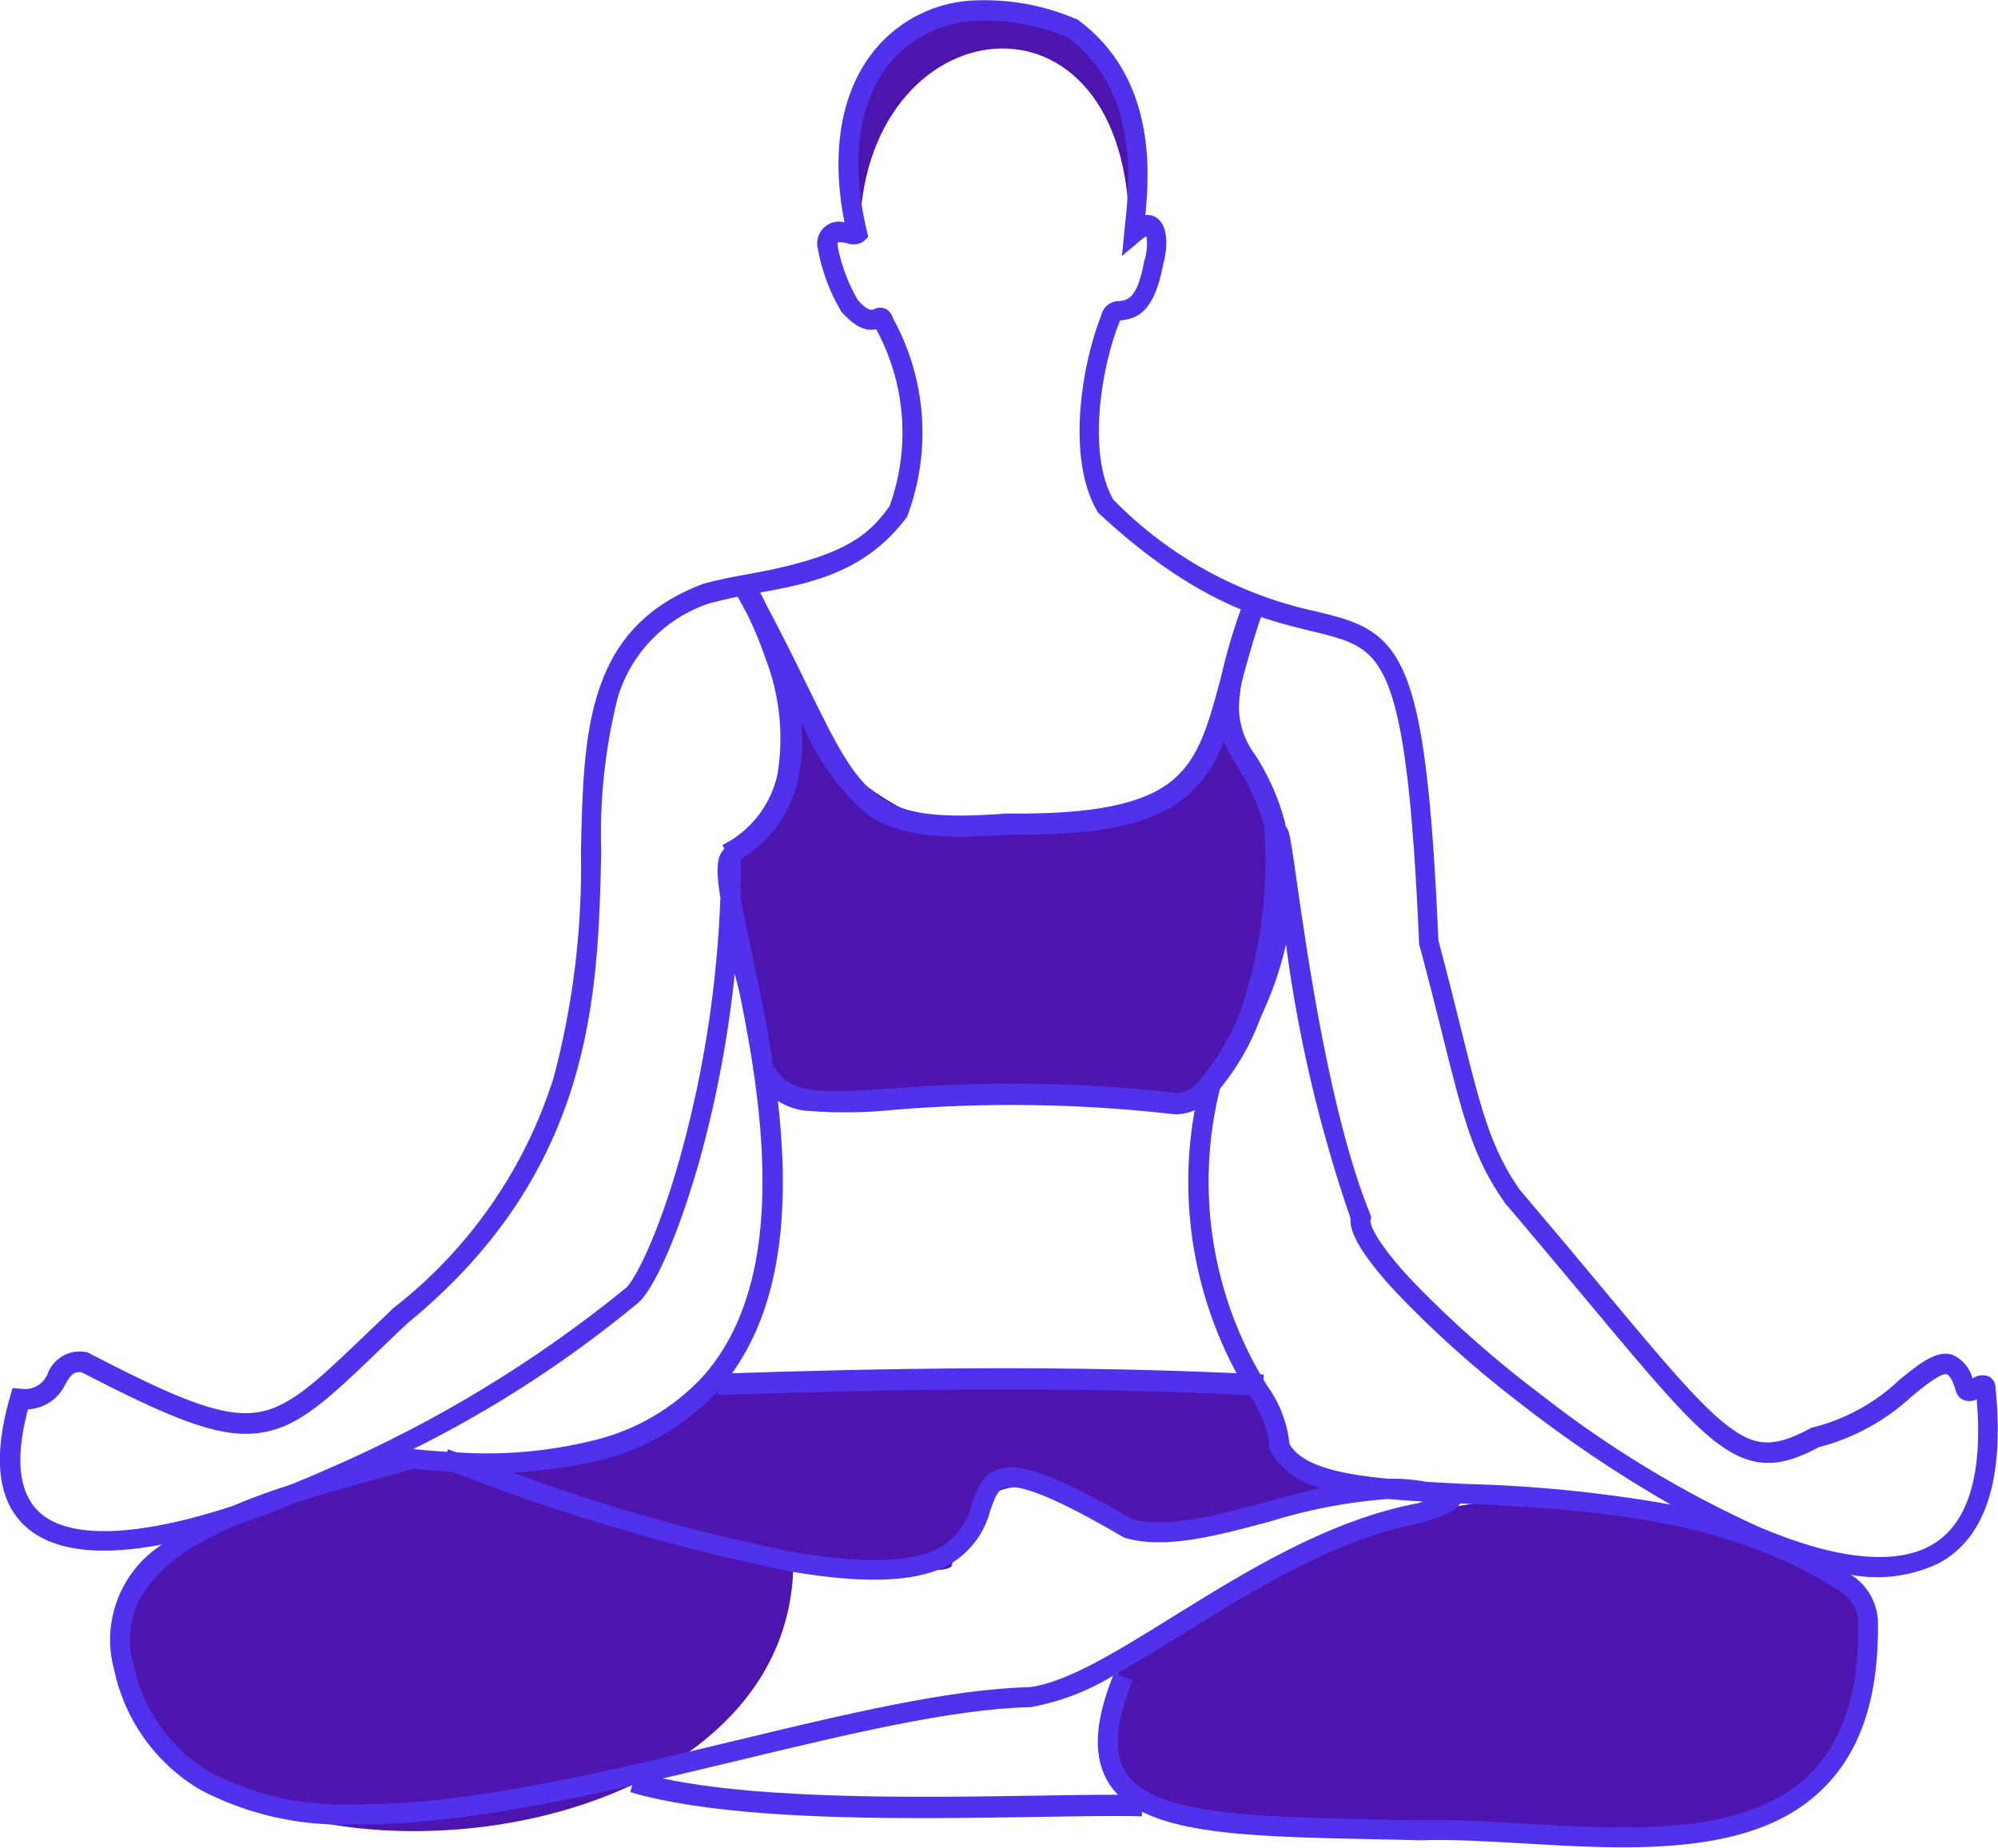
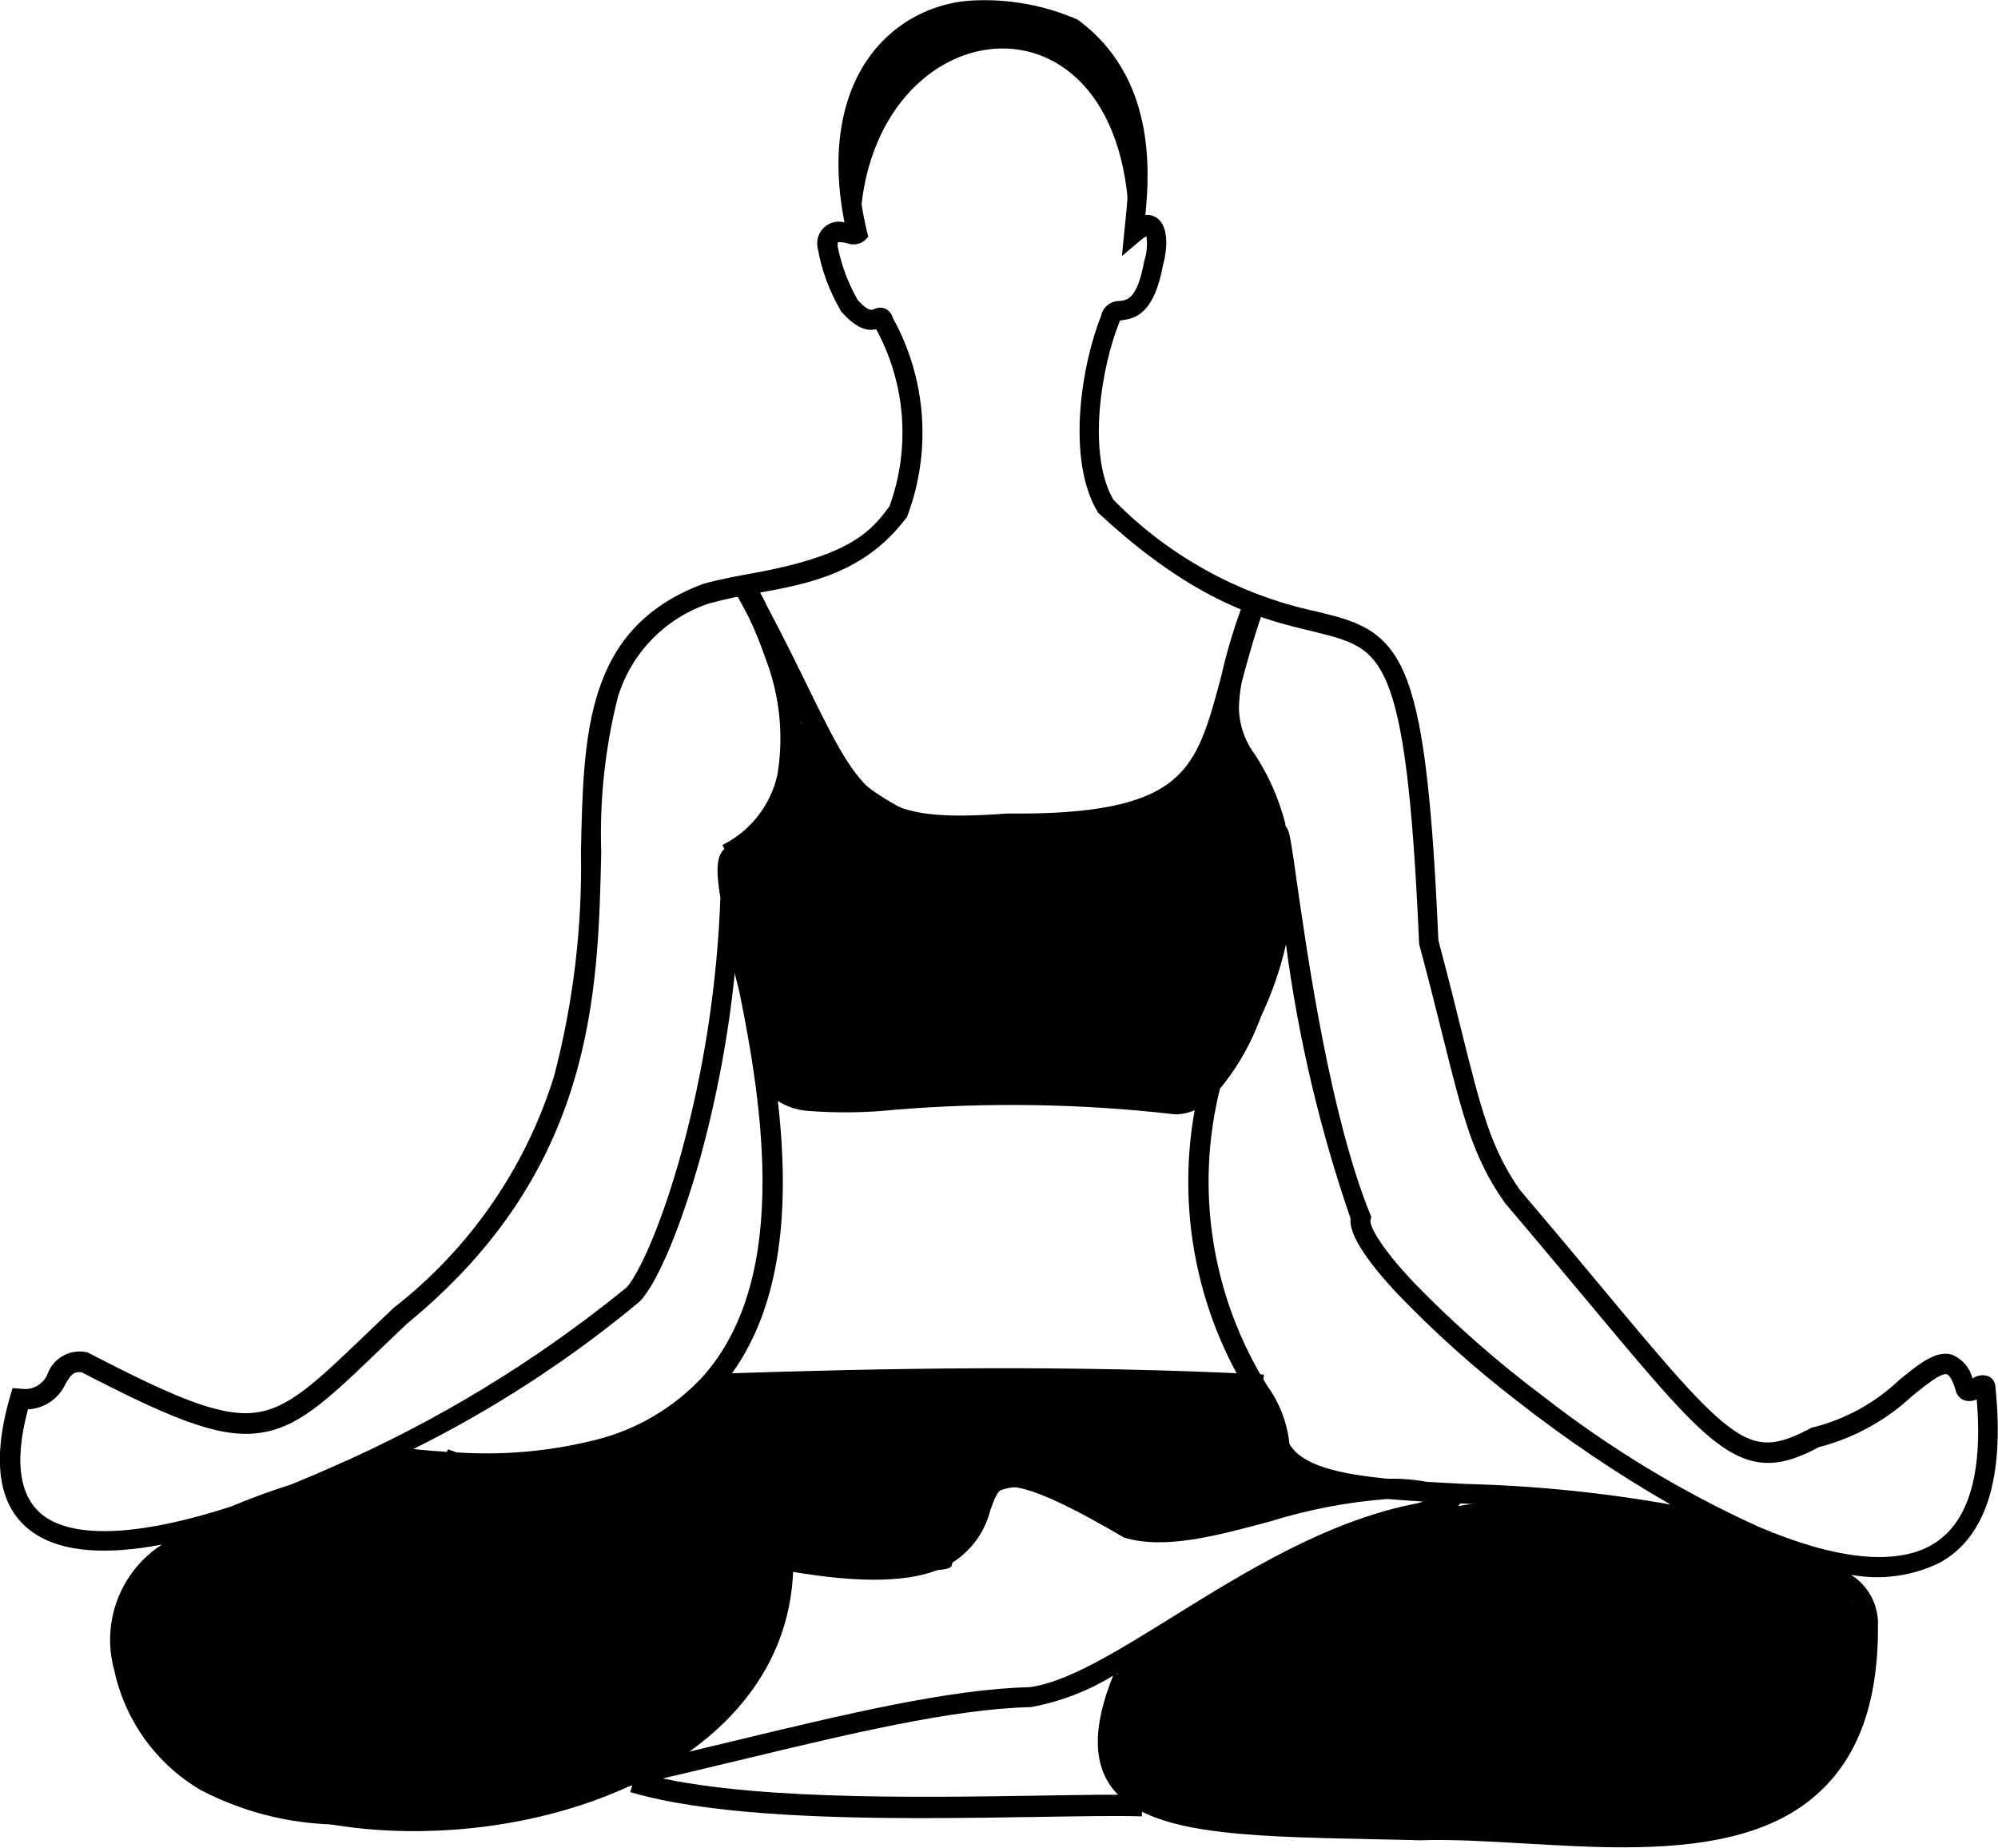
<svg xmlns="http://www.w3.org/2000/svg" width="77.709" height="71.839" viewBox="0 0 77.709 71.839">
  <g id="Layer_5" transform="translate(-58.779 -57.852)">
    <g id="Layer_6" transform="translate(63.684 58.199)">
-       <path id="Path_107" data-name="Path 107" d="M603.046,613.861c22.233-1.227,14.71,3.1,18.355-2.682,3.226-3.9.378-9.31-.456-11-.668-1.351.062.233-1.5,1.175-10.48,6.348-15.166-2.485-15.2-2.092C603.512,607.239,598.458,599.783,603.046,613.861Z" transform="translate(-577.965 -571.566)" fill="#4c15ad" />
-       <path id="Path_108" data-name="Path 108" d="M200.772,1101.625c-4.515-1.641-.678-4.468-5.991-4.106-30.212.145-12.39-.833-23.419,2.879-2.78,1.087-5.411-.321-8.02-.026-3.236,1.041-8.973,2.589-9.708,5.794-2.3,12.189,25.713,11.526,25.816-1.714.538-.4,6.048.694,6.167.067.875-4.489,3.977-3.169,7.539-1.481C194.087,1103.52,199.534,1101.661,200.772,1101.625Z" transform="translate(-153.499 -1044.003)" fill="#4c15ad" />
-       <path id="Path_109" data-name="Path 109" d="M897.527,1189.463c9.361-7.534,18.438-7.906,25.635-4.924,6.653,3.34,3.05,8.838.409,10.3-5.333,2.107-8.119.963-13.913.891C897.315,1194.806,897.331,1196.722,897.527,1189.463Z" transform="translate(-858.963 -1124.898)" fill="#4c15ad" />
-       <path id="Path_110" data-name="Path 110" d="M707.16,73.341c.083-10.387-10.542-8.968-10.48.1C693.377,61.246,710.178,61.955,707.16,73.341Z" transform="translate(-668.145 -64.546)" fill="#4c15ad" />
+       <path id="Path_107" data-name="Path 107" d="M603.046,613.861c22.233-1.227,14.71,3.1,18.355-2.682,3.226-3.9.378-9.31-.456-11-.668-1.351.062.233-1.5,1.175-10.48,6.348-15.166-2.485-15.2-2.092C603.512,607.239,598.458,599.783,603.046,613.861Z" transform="translate(-577.965 -571.566)" />
+       <path id="Path_108" data-name="Path 108" d="M200.772,1101.625c-4.515-1.641-.678-4.468-5.991-4.106-30.212.145-12.39-.833-23.419,2.879-2.78,1.087-5.411-.321-8.02-.026-3.236,1.041-8.973,2.589-9.708,5.794-2.3,12.189,25.713,11.526,25.816-1.714.538-.4,6.048.694,6.167.067.875-4.489,3.977-3.169,7.539-1.481C194.087,1103.52,199.534,1101.661,200.772,1101.625Z" transform="translate(-153.499 -1044.003)" />
+       <path id="Path_109" data-name="Path 109" d="M897.527,1189.463c9.361-7.534,18.438-7.906,25.635-4.924,6.653,3.34,3.05,8.838.409,10.3-5.333,2.107-8.119.963-13.913.891C897.315,1194.806,897.331,1196.722,897.527,1189.463Z" transform="translate(-858.963 -1124.898)" />
+       <path id="Path_110" data-name="Path 110" d="M707.16,73.341c.083-10.387-10.542-8.968-10.48.1C693.377,61.246,710.178,61.955,707.16,73.341Z" transform="translate(-668.145 -64.546)" />
    </g>
    <g id="Layer_7" transform="translate(58.779 57.852)">
-       <path id="Path_111" data-name="Path 111" d="M121.892,129.691c-1.279,0-2.573-.078-3.821-.15-1.455-.083-2.832-.166-4.049-.124H114c-.621-.016-1.232-.031-1.817-.041-5.209-.109-8.973-.192-10.257-2.144-.642-.984-.6-2.361.145-4.215a9.363,9.363,0,0,1-3.174,1.217l-.036.005c-3.019.067-7.062,1.041-11.35,2.071-5.09,1.222-10.345,2.491-14.751,2.491h-.3a11.851,11.851,0,0,1-5.882-1.341,7.132,7.132,0,0,1-3.355-4.655,4.413,4.413,0,0,1,1.854-4.888c-2.175.414-3.816.285-4.883-.383-1.45-.911-1.792-2.723-1.015-5.4l.088-.3.316.021a.947.947,0,0,0,1.061-.611,1.33,1.33,0,0,1,1.455-.818l.067.01.062.031c3.262,1.688,5.053,2.465,6.42,2.325,1.32-.135,2.387-1.155,4.323-3.013.352-.337.715-.683,1.118-1.067l.021-.016a18.3,18.3,0,0,0,6.208-8.958,32.01,32.01,0,0,0,1.056-8.776c.1-4.65.192-8.668,4.717-10.392l.031-.01c.632-.181,1.3-.3,1.952-.419,3.832-.694,4.6-1.657,5.3-2.6a8.4,8.4,0,0,0-.518-6.886c-.331.078-.751-.01-1.331-.658l-.036-.036-.021-.047a7.317,7.317,0,0,1-.885-2.408V67.5a.842.842,0,0,1,1.041-1c-.627-3.153.016-5.8,1.792-7.342a5.286,5.286,0,0,1,3.138-1.284,9.059,9.059,0,0,1,4.1.725l.047.021.041.031c2.925,2.19,2.77,5.727,2.584,7.565a.63.63,0,0,1,.43.1c.518.337.409,1.3.259,1.838-.347,1.848-1.015,2.081-1.615,2.154a.26.26,0,0,0-.062.01v.005l-.016.041c-.709,1.745-1.269,5.131-.243,6.917a15.6,15.6,0,0,0,7.87,4.344c1.5.362,2.692.647,3.448,2.413.7,1.631,1.072,4.546,1.326,10.387.368,1.372.652,2.511.9,3.521.756,3.039,1.139,4.567,2.268,6.177,1.222,1.439,2.268,2.687,3.184,3.79,2.47,2.962,3.961,4.748,5.1,5.535.973.678,1.678.668,3.019-.052l.057-.031.062-.01a7.528,7.528,0,0,0,3.334-1.838c.808-.658,1.45-1.175,2.071-.979a1.385,1.385,0,0,1,.782.922.654.654,0,0,1,.663-.067.5.5,0,0,1,.228.435c.357,3.516-.373,5.8-2.164,6.793a5.54,5.54,0,0,1-3.459.471,2.236,2.236,0,0,1,1.046,1.729l.005.041c.047,2.988-.673,5.147-2.2,6.607C127.743,129.282,124.869,129.691,121.892,129.691Zm-7.166-1.056c1.056,0,2.2.067,3.391.135,4,.233,8.523.5,10.982-1.859,1.351-1.294,1.993-3.262,1.957-6.011-.078-.6-.264-.942-1.118-1.419l-.016-.01c-4.344-2.661-9.776-2.931-14.135-3.143-.072-.005-.145-.005-.217-.01-.15.269-.611.471-1.393.725l-.026.01-.026.005c-3.35.616-6.524,2.584-9.32,4.323-.922.57-1.786,1.108-2.6,1.564l.632.259c-.678,1.652-.761,2.832-.259,3.6,1.056,1.61,4.836,1.693,9.62,1.8.585.01,1.191.026,1.807.041C114.239,128.634,114.477,128.634,114.726,128.634ZM68.012,117.14a14.977,14.977,0,0,0-1.553.777,5.892,5.892,0,0,0-2.169,1.988,3.4,3.4,0,0,0-.311,2.7,6.321,6.321,0,0,0,2.993,4.178,11.131,11.131,0,0,0,5.5,1.237c4.365.057,9.7-1.227,14.85-2.465,4.318-1.041,8.4-2.019,11.495-2.092,1.46-.186,3.366-1.367,5.576-2.739,2.848-1.766,6.074-3.769,9.563-4.422.062-.021.119-.041.171-.057-.482-.031-.948-.062-1.388-.1a20.558,20.558,0,0,0-4.567.875c-2.087.559-4.059,1.093-5.639.637l-.047-.016-.041-.026c-1.621-.948-3.863-2.169-4.619-1.9-.243.088-.352.373-.528.86a3.387,3.387,0,0,1-1.8,2.226c-1.248.585-3.195.637-5.949.166a80.632,80.632,0,0,1-13.172-3.878c-.5-.026-1.01-.067-1.533-.119-.487.145-1.03.3-1.6.45-.9.249-1.89.518-2.879.839C69.55,116.606,68.758,116.891,68.012,117.14Zm10.7-2.024a72.651,72.651,0,0,0,10.977,3.1c2.558.44,4.406.4,5.488-.1a2.633,2.633,0,0,0,1.4-1.786c.2-.549.394-1.113.989-1.331.709-.259,1.874-.031,5.235,1.926,1.367.368,3.221-.129,5.178-.652.735-.2,1.476-.4,2.216-.559a2.964,2.964,0,0,1-2.025-1.476l-.052-.119.026-.124a4.169,4.169,0,0,0-.761-1.864,15.685,15.685,0,0,1-1.885-12.261l.031-.129.1-.083a12.106,12.106,0,0,0,1.434-2.5,8.578,8.578,0,0,0,1.02-3.443v-.026c-.026-1.326-.031-2.118-.031-2.641,0-.285.005-.492.016-.632.01-.161.031-.528.394-.559.161-.016.373.052.461.43.021.093.047.217.078.4.057.331.124.8.207,1.4.425,2.957,1.3,9.118,2.858,12.975l.047.119-.031.124c-.036.14.207.865,1.735,2.475a43.039,43.039,0,0,0,4.986,4.375,41.469,41.469,0,0,0,8.372,5.069c2.972,1.269,5.292,1.517,6.705.725,1.429-.8,2.03-2.713,1.781-5.68a.642.642,0,0,1-.471.041.506.506,0,0,1-.305-.269l-.016-.031-.01-.036c-.166-.59-.326-.668-.357-.678-.223-.072-.849.435-1.346.839a8.407,8.407,0,0,1-3.63,1.993c-1.346.715-2.4.927-3.775-.026-1.222-.849-2.651-2.563-5.25-5.675-.922-1.1-1.968-2.356-3.195-3.8l-.021-.031c-1.217-1.735-1.61-3.314-2.392-6.451-.254-1.015-.538-2.164-.911-3.547l-.01-.041v-.041c-.249-5.69-.616-8.631-1.269-10.154-.606-1.408-1.424-1.605-2.915-1.968-1.9-.456-4.5-1.082-8.259-4.567l-.041-.036-.026-.047c-1.2-2.009-.642-5.649.145-7.616a.713.713,0,0,1,.725-.57c.3-.036.678-.083.948-1.543l.01-.036a2.138,2.138,0,0,0,.078-.942,1.272,1.272,0,0,0-.223.155l-.73.616.093-.953c.01-.093.021-.2.031-.305.166-1.538.559-5.126-2.2-7.228a8.233,8.233,0,0,0-3.7-.652,4.65,4.65,0,0,0-2.713,1.087c-1.652,1.424-2.169,4.008-1.429,7.094l.052.212-.155.155a.7.7,0,0,1-.668.093,1.264,1.264,0,0,0-.357-.041.579.579,0,0,0-.01.171,6.878,6.878,0,0,0,.782,2.081c.409.45.544.388.627.357a.525.525,0,0,1,.461-.016.577.577,0,0,1,.28.362,9.215,9.215,0,0,1,.564,7.684l-.016.041-.026.036c-1.631,2.175-3.852,2.579-5.809,2.931a18.934,18.934,0,0,0-1.859.4,5.537,5.537,0,0,0-3.552,3.64A21.7,21.7,0,0,0,82.163,91c-.124,5.509-.274,12.365-7.539,18.314-.4.373-.756.72-1.1,1.051-2.061,1.978-3.195,3.065-4.784,3.226-1.553.161-3.433-.642-6.793-2.377-.316-.026-.409.1-.621.456a1.691,1.691,0,0,1-1.46.989c-.57,2.138-.316,3.567.761,4.241,1.284.8,3.806.621,7.15-.466.756-.321,1.548-.606,2.34-.86.492-.2.994-.414,1.512-.642A49.452,49.452,0,0,0,83.048,108l.021-.016.021-.016c.311-.212,1.279-1.983,2.19-5.292a43.659,43.659,0,0,0,1.517-9.91c-.176-1.077-.155-1.631.161-1.905l.637-.549.005.844c.005.518-.005,1.041-.021,1.569.1.57.249,1.274.419,2.076,1.01,4.753,2.7,12.7-1.32,17.164a9.244,9.244,0,0,1-4.489,2.656A18.649,18.649,0,0,1,78.709,115.115Zm35.556.362c.5.031,1.025.057,1.559.083a53.349,53.349,0,0,1,7.927.8,50,50,0,0,1-5.97-4.028,41.59,41.59,0,0,1-4.707-4.225c-1.574-1.7-1.807-2.459-1.771-2.874a54.562,54.562,0,0,1-2.511-10.656,13.543,13.543,0,0,1-1.025,2.915,13.883,13.883,0,0,1-1.533,2.656,14.972,14.972,0,0,0,1.833,11.6,4.66,4.66,0,0,1,.86,2.252c.471.839,1.926,1.175,3.837,1.357A7.256,7.256,0,0,1,114.265,115.478ZM76.54,114.333a17.36,17.36,0,0,0,5.426-.492,8.485,8.485,0,0,0,4.122-2.428c3.578-3.971,2.257-11.153,1.279-15.808a44.352,44.352,0,0,1-1.346,7.249c-.8,2.879-1.812,5.209-2.475,5.706a45.338,45.338,0,0,1-8.693,5.644h.01q.668.07,1.3.109l.041-.1C76.312,114.251,76.426,114.292,76.54,114.333ZM92.746,70.421Z" transform="translate(-58.779 -57.852)" fill="#5131ec" />
-       <path id="Path_112" data-name="Path 112" d="M543.508,1390.4c-4.106,0-8.476-.176-11.308-1.01l.233-.792c3.821,1.129,10.941,1,15.652.927,1.647-.026,3.07-.052,4.039-.021l-.026.828c-.953-.031-2.361-.005-4,.021C546.682,1390.376,545.113,1390.4,543.508,1390.4Z" transform="translate(-507.687 -1319.697)" fill="#5131ec" />
-       <path id="Path_113" data-name="Path 113" d="M618.434,1086.551c-7.554-.394-14.658-.249-21.208-.031l-.026-.828c6.565-.218,13.69-.357,21.275.031Z" transform="translate(-569.322 -1032.27)" fill="#5131ec" />
-       <path id="Path_114" data-name="Path 114" d="M619.1,515.511c-.067,0-.124-.005-.181-.01a55.441,55.441,0,0,0-10.785-.171,18.55,18.55,0,0,1-3.4.047,2.486,2.486,0,0,1-2.019-1.289l.73-.4c.564,1.041,1.755,1,4.639.813a56.189,56.189,0,0,1,10.941.171h.015a1.135,1.135,0,0,0,.844-.4,8.762,8.762,0,0,0,1.942-3.681,17.864,17.864,0,0,0,.647-6.27,8.332,8.332,0,0,0-1.056-2.361,6.162,6.162,0,0,1-.513-.963,5,5,0,0,1-1.481,2.169c-1.3,1.072-3.371,1.512-6.907,1.47-2.889.217-4.391-.01-5.54-.839a9.389,9.389,0,0,1-2.506-3.568,7.129,7.129,0,0,1-.114,2.221,4.85,4.85,0,0,1-2.568,3.319l-.388-.73a4.039,4.039,0,0,0,2.138-2.724,8.609,8.609,0,0,0-.456-4.52,14.308,14.308,0,0,0-.689-1.678c-.15-.28-.305-.57-.471-.87l.7-.445a8.143,8.143,0,0,1,.508.932c.637,1.2,1.155,2.252,1.584,3.133,2.169,4.417,2.62,5.333,7.751,4.945h.041c3.288.036,5.261-.357,6.389-1.284,1.051-.859,1.4-2.169,1.89-3.987.005-.021.01-.047.016-.067a21.5,21.5,0,0,1,.968-3.138l.777.29h0a.005.005,0,0,1-.005.005c-.414,1.113-.694,2.144-.937,3.055a5.616,5.616,0,0,0-.114,1.051,3.1,3.1,0,0,0,.632,1.792,9.07,9.07,0,0,1,1.155,2.61l.01.036.005.041a18.6,18.6,0,0,1-.678,6.6,9.376,9.376,0,0,1-2.169,4.054A1.978,1.978,0,0,1,619.1,515.511Z" transform="translate(-573.304 -472.176)" fill="#5131ec" />
+       <path id="Path_111" data-name="Path 111" d="M121.892,129.691c-1.279,0-2.573-.078-3.821-.15-1.455-.083-2.832-.166-4.049-.124H114c-.621-.016-1.232-.031-1.817-.041-5.209-.109-8.973-.192-10.257-2.144-.642-.984-.6-2.361.145-4.215a9.363,9.363,0,0,1-3.174,1.217l-.036.005c-3.019.067-7.062,1.041-11.35,2.071-5.09,1.222-10.345,2.491-14.751,2.491h-.3a11.851,11.851,0,0,1-5.882-1.341,7.132,7.132,0,0,1-3.355-4.655,4.413,4.413,0,0,1,1.854-4.888c-2.175.414-3.816.285-4.883-.383-1.45-.911-1.792-2.723-1.015-5.4l.088-.3.316.021a.947.947,0,0,0,1.061-.611,1.33,1.33,0,0,1,1.455-.818l.067.01.062.031c3.262,1.688,5.053,2.465,6.42,2.325,1.32-.135,2.387-1.155,4.323-3.013.352-.337.715-.683,1.118-1.067l.021-.016a18.3,18.3,0,0,0,6.208-8.958,32.01,32.01,0,0,0,1.056-8.776c.1-4.65.192-8.668,4.717-10.392l.031-.01c.632-.181,1.3-.3,1.952-.419,3.832-.694,4.6-1.657,5.3-2.6a8.4,8.4,0,0,0-.518-6.886c-.331.078-.751-.01-1.331-.658l-.036-.036-.021-.047a7.317,7.317,0,0,1-.885-2.408V67.5a.842.842,0,0,1,1.041-1c-.627-3.153.016-5.8,1.792-7.342a5.286,5.286,0,0,1,3.138-1.284,9.059,9.059,0,0,1,4.1.725l.047.021.041.031c2.925,2.19,2.77,5.727,2.584,7.565a.63.63,0,0,1,.43.1c.518.337.409,1.3.259,1.838-.347,1.848-1.015,2.081-1.615,2.154a.26.26,0,0,0-.062.01v.005l-.016.041c-.709,1.745-1.269,5.131-.243,6.917a15.6,15.6,0,0,0,7.87,4.344c1.5.362,2.692.647,3.448,2.413.7,1.631,1.072,4.546,1.326,10.387.368,1.372.652,2.511.9,3.521.756,3.039,1.139,4.567,2.268,6.177,1.222,1.439,2.268,2.687,3.184,3.79,2.47,2.962,3.961,4.748,5.1,5.535.973.678,1.678.668,3.019-.052l.057-.031.062-.01a7.528,7.528,0,0,0,3.334-1.838c.808-.658,1.45-1.175,2.071-.979a1.385,1.385,0,0,1,.782.922.654.654,0,0,1,.663-.067.5.5,0,0,1,.228.435c.357,3.516-.373,5.8-2.164,6.793a5.54,5.54,0,0,1-3.459.471,2.236,2.236,0,0,1,1.046,1.729l.005.041c.047,2.988-.673,5.147-2.2,6.607C127.743,129.282,124.869,129.691,121.892,129.691Zm-7.166-1.056c1.056,0,2.2.067,3.391.135,4,.233,8.523.5,10.982-1.859,1.351-1.294,1.993-3.262,1.957-6.011-.078-.6-.264-.942-1.118-1.419l-.016-.01c-4.344-2.661-9.776-2.931-14.135-3.143-.072-.005-.145-.005-.217-.01-.15.269-.611.471-1.393.725l-.026.01-.026.005c-3.35.616-6.524,2.584-9.32,4.323-.922.57-1.786,1.108-2.6,1.564l.632.259c-.678,1.652-.761,2.832-.259,3.6,1.056,1.61,4.836,1.693,9.62,1.8.585.01,1.191.026,1.807.041C114.239,128.634,114.477,128.634,114.726,128.634ZM68.012,117.14a14.977,14.977,0,0,0-1.553.777,5.892,5.892,0,0,0-2.169,1.988,3.4,3.4,0,0,0-.311,2.7,6.321,6.321,0,0,0,2.993,4.178,11.131,11.131,0,0,0,5.5,1.237c4.365.057,9.7-1.227,14.85-2.465,4.318-1.041,8.4-2.019,11.495-2.092,1.46-.186,3.366-1.367,5.576-2.739,2.848-1.766,6.074-3.769,9.563-4.422.062-.021.119-.041.171-.057-.482-.031-.948-.062-1.388-.1a20.558,20.558,0,0,0-4.567.875c-2.087.559-4.059,1.093-5.639.637l-.047-.016-.041-.026c-1.621-.948-3.863-2.169-4.619-1.9-.243.088-.352.373-.528.86a3.387,3.387,0,0,1-1.8,2.226c-1.248.585-3.195.637-5.949.166a80.632,80.632,0,0,1-13.172-3.878c-.5-.026-1.01-.067-1.533-.119-.487.145-1.03.3-1.6.45-.9.249-1.89.518-2.879.839C69.55,116.606,68.758,116.891,68.012,117.14Zm10.7-2.024a72.651,72.651,0,0,0,10.977,3.1c2.558.44,4.406.4,5.488-.1a2.633,2.633,0,0,0,1.4-1.786c.2-.549.394-1.113.989-1.331.709-.259,1.874-.031,5.235,1.926,1.367.368,3.221-.129,5.178-.652.735-.2,1.476-.4,2.216-.559a2.964,2.964,0,0,1-2.025-1.476l-.052-.119.026-.124a4.169,4.169,0,0,0-.761-1.864,15.685,15.685,0,0,1-1.885-12.261l.031-.129.1-.083a12.106,12.106,0,0,0,1.434-2.5,8.578,8.578,0,0,0,1.02-3.443v-.026c-.026-1.326-.031-2.118-.031-2.641,0-.285.005-.492.016-.632.01-.161.031-.528.394-.559.161-.016.373.052.461.43.021.093.047.217.078.4.057.331.124.8.207,1.4.425,2.957,1.3,9.118,2.858,12.975l.047.119-.031.124c-.036.14.207.865,1.735,2.475a43.039,43.039,0,0,0,4.986,4.375,41.469,41.469,0,0,0,8.372,5.069c2.972,1.269,5.292,1.517,6.705.725,1.429-.8,2.03-2.713,1.781-5.68a.642.642,0,0,1-.471.041.506.506,0,0,1-.305-.269l-.016-.031-.01-.036c-.166-.59-.326-.668-.357-.678-.223-.072-.849.435-1.346.839a8.407,8.407,0,0,1-3.63,1.993c-1.346.715-2.4.927-3.775-.026-1.222-.849-2.651-2.563-5.25-5.675-.922-1.1-1.968-2.356-3.195-3.8l-.021-.031c-1.217-1.735-1.61-3.314-2.392-6.451-.254-1.015-.538-2.164-.911-3.547l-.01-.041v-.041c-.249-5.69-.616-8.631-1.269-10.154-.606-1.408-1.424-1.605-2.915-1.968-1.9-.456-4.5-1.082-8.259-4.567l-.041-.036-.026-.047c-1.2-2.009-.642-5.649.145-7.616a.713.713,0,0,1,.725-.57c.3-.036.678-.083.948-1.543l.01-.036a2.138,2.138,0,0,0,.078-.942,1.272,1.272,0,0,0-.223.155l-.73.616.093-.953c.01-.093.021-.2.031-.305.166-1.538.559-5.126-2.2-7.228a8.233,8.233,0,0,0-3.7-.652,4.65,4.65,0,0,0-2.713,1.087c-1.652,1.424-2.169,4.008-1.429,7.094l.052.212-.155.155a.7.7,0,0,1-.668.093,1.264,1.264,0,0,0-.357-.041.579.579,0,0,0-.01.171,6.878,6.878,0,0,0,.782,2.081c.409.45.544.388.627.357a.525.525,0,0,1,.461-.016.577.577,0,0,1,.28.362,9.215,9.215,0,0,1,.564,7.684l-.016.041-.026.036c-1.631,2.175-3.852,2.579-5.809,2.931a18.934,18.934,0,0,0-1.859.4,5.537,5.537,0,0,0-3.552,3.64A21.7,21.7,0,0,0,82.163,91c-.124,5.509-.274,12.365-7.539,18.314-.4.373-.756.72-1.1,1.051-2.061,1.978-3.195,3.065-4.784,3.226-1.553.161-3.433-.642-6.793-2.377-.316-.026-.409.1-.621.456a1.691,1.691,0,0,1-1.46.989c-.57,2.138-.316,3.567.761,4.241,1.284.8,3.806.621,7.15-.466.756-.321,1.548-.606,2.34-.86.492-.2.994-.414,1.512-.642A49.452,49.452,0,0,0,83.048,108l.021-.016.021-.016c.311-.212,1.279-1.983,2.19-5.292a43.659,43.659,0,0,0,1.517-9.91c-.176-1.077-.155-1.631.161-1.905l.637-.549.005.844c.005.518-.005,1.041-.021,1.569.1.57.249,1.274.419,2.076,1.01,4.753,2.7,12.7-1.32,17.164a9.244,9.244,0,0,1-4.489,2.656A18.649,18.649,0,0,1,78.709,115.115Zm35.556.362c.5.031,1.025.057,1.559.083a53.349,53.349,0,0,1,7.927.8,50,50,0,0,1-5.97-4.028,41.59,41.59,0,0,1-4.707-4.225c-1.574-1.7-1.807-2.459-1.771-2.874a54.562,54.562,0,0,1-2.511-10.656,13.543,13.543,0,0,1-1.025,2.915,13.883,13.883,0,0,1-1.533,2.656,14.972,14.972,0,0,0,1.833,11.6,4.66,4.66,0,0,1,.86,2.252c.471.839,1.926,1.175,3.837,1.357A7.256,7.256,0,0,1,114.265,115.478ZM76.54,114.333a17.36,17.36,0,0,0,5.426-.492,8.485,8.485,0,0,0,4.122-2.428c3.578-3.971,2.257-11.153,1.279-15.808a44.352,44.352,0,0,1-1.346,7.249c-.8,2.879-1.812,5.209-2.475,5.706a45.338,45.338,0,0,1-8.693,5.644h.01q.668.07,1.3.109l.041-.1C76.312,114.251,76.426,114.292,76.54,114.333ZM92.746,70.421Z" transform="translate(-58.779 -57.852)" />
+       <path id="Path_112" data-name="Path 112" d="M543.508,1390.4c-4.106,0-8.476-.176-11.308-1.01l.233-.792c3.821,1.129,10.941,1,15.652.927,1.647-.026,3.07-.052,4.039-.021l-.026.828c-.953-.031-2.361-.005-4,.021C546.682,1390.376,545.113,1390.4,543.508,1390.4Z" transform="translate(-507.687 -1319.697)" />
+       <path id="Path_113" data-name="Path 113" d="M618.434,1086.551c-7.554-.394-14.658-.249-21.208-.031l-.026-.828c6.565-.218,13.69-.357,21.275.031Z" transform="translate(-569.322 -1032.27)" />
+       <path id="Path_114" data-name="Path 114" d="M619.1,515.511c-.067,0-.124-.005-.181-.01a55.441,55.441,0,0,0-10.785-.171,18.55,18.55,0,0,1-3.4.047,2.486,2.486,0,0,1-2.019-1.289l.73-.4c.564,1.041,1.755,1,4.639.813a56.189,56.189,0,0,1,10.941.171h.015a1.135,1.135,0,0,0,.844-.4,8.762,8.762,0,0,0,1.942-3.681,17.864,17.864,0,0,0,.647-6.27,8.332,8.332,0,0,0-1.056-2.361,6.162,6.162,0,0,1-.513-.963,5,5,0,0,1-1.481,2.169c-1.3,1.072-3.371,1.512-6.907,1.47-2.889.217-4.391-.01-5.54-.839a9.389,9.389,0,0,1-2.506-3.568,7.129,7.129,0,0,1-.114,2.221,4.85,4.85,0,0,1-2.568,3.319l-.388-.73a4.039,4.039,0,0,0,2.138-2.724,8.609,8.609,0,0,0-.456-4.52,14.308,14.308,0,0,0-.689-1.678c-.15-.28-.305-.57-.471-.87l.7-.445a8.143,8.143,0,0,1,.508.932c.637,1.2,1.155,2.252,1.584,3.133,2.169,4.417,2.62,5.333,7.751,4.945h.041c3.288.036,5.261-.357,6.389-1.284,1.051-.859,1.4-2.169,1.89-3.987.005-.021.01-.047.016-.067a21.5,21.5,0,0,1,.968-3.138l.777.29h0a.005.005,0,0,1-.005.005c-.414,1.113-.694,2.144-.937,3.055a5.616,5.616,0,0,0-.114,1.051,3.1,3.1,0,0,0,.632,1.792,9.07,9.07,0,0,1,1.155,2.61l.01.036.005.041a18.6,18.6,0,0,1-.678,6.6,9.376,9.376,0,0,1-2.169,4.054A1.978,1.978,0,0,1,619.1,515.511Z" transform="translate(-573.304 -472.176)" />
    </g>
  </g>
</svg>
